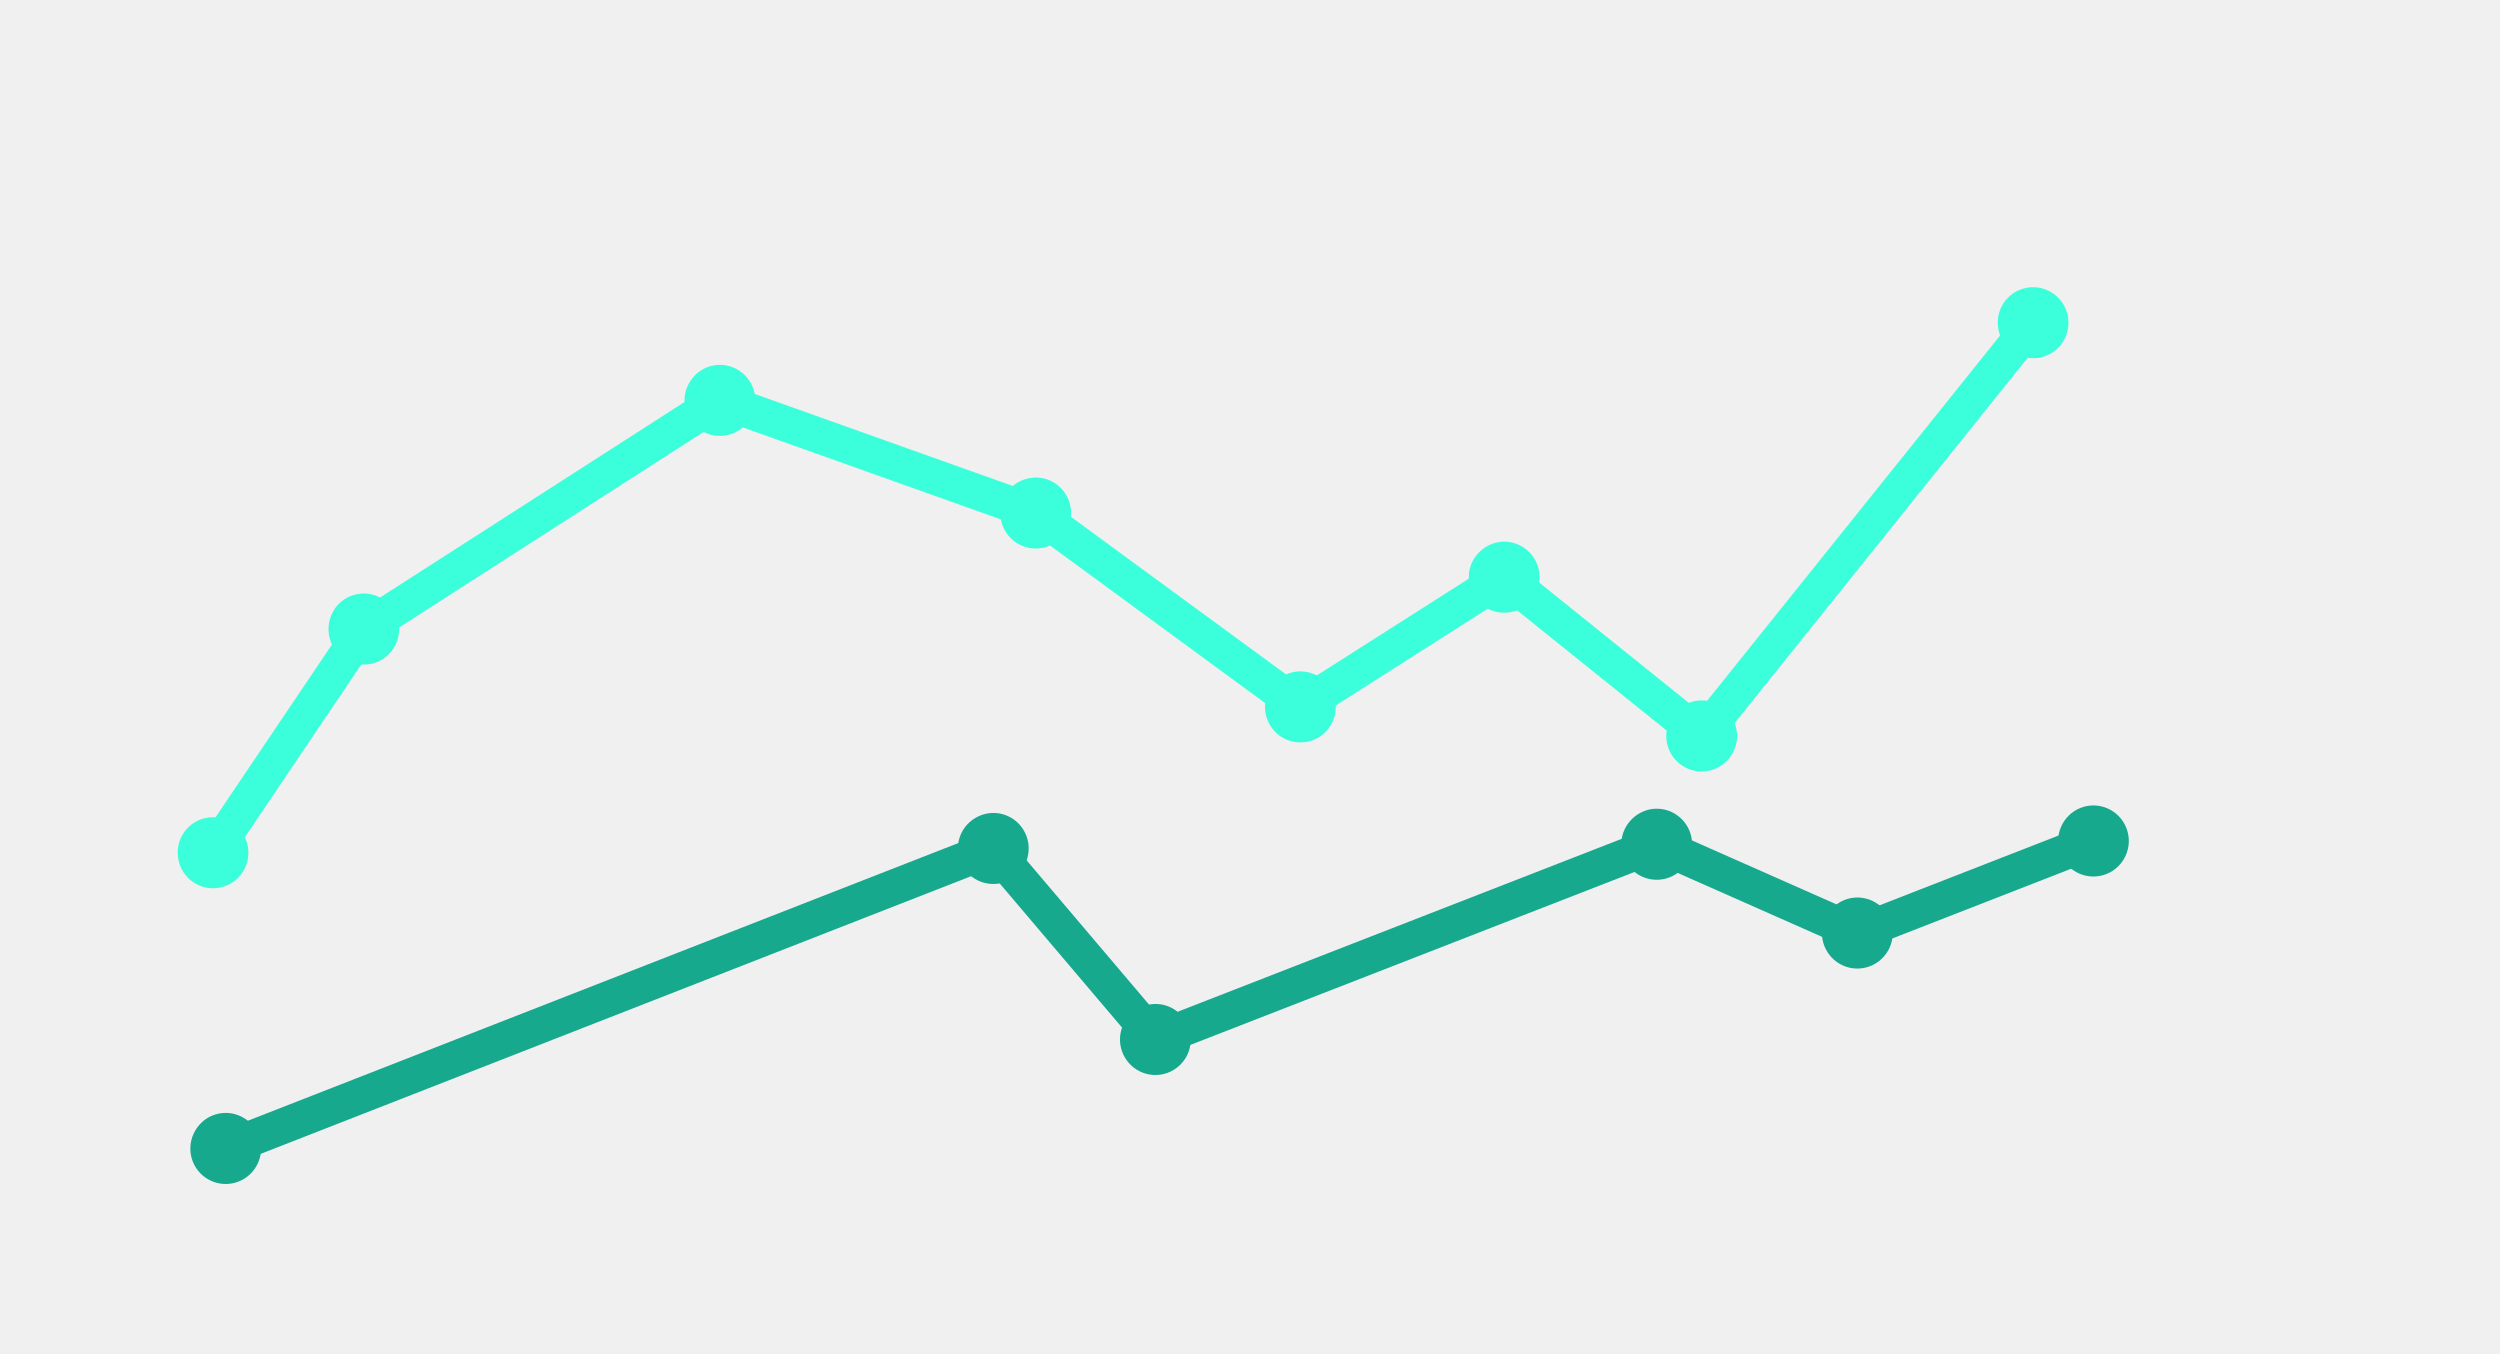
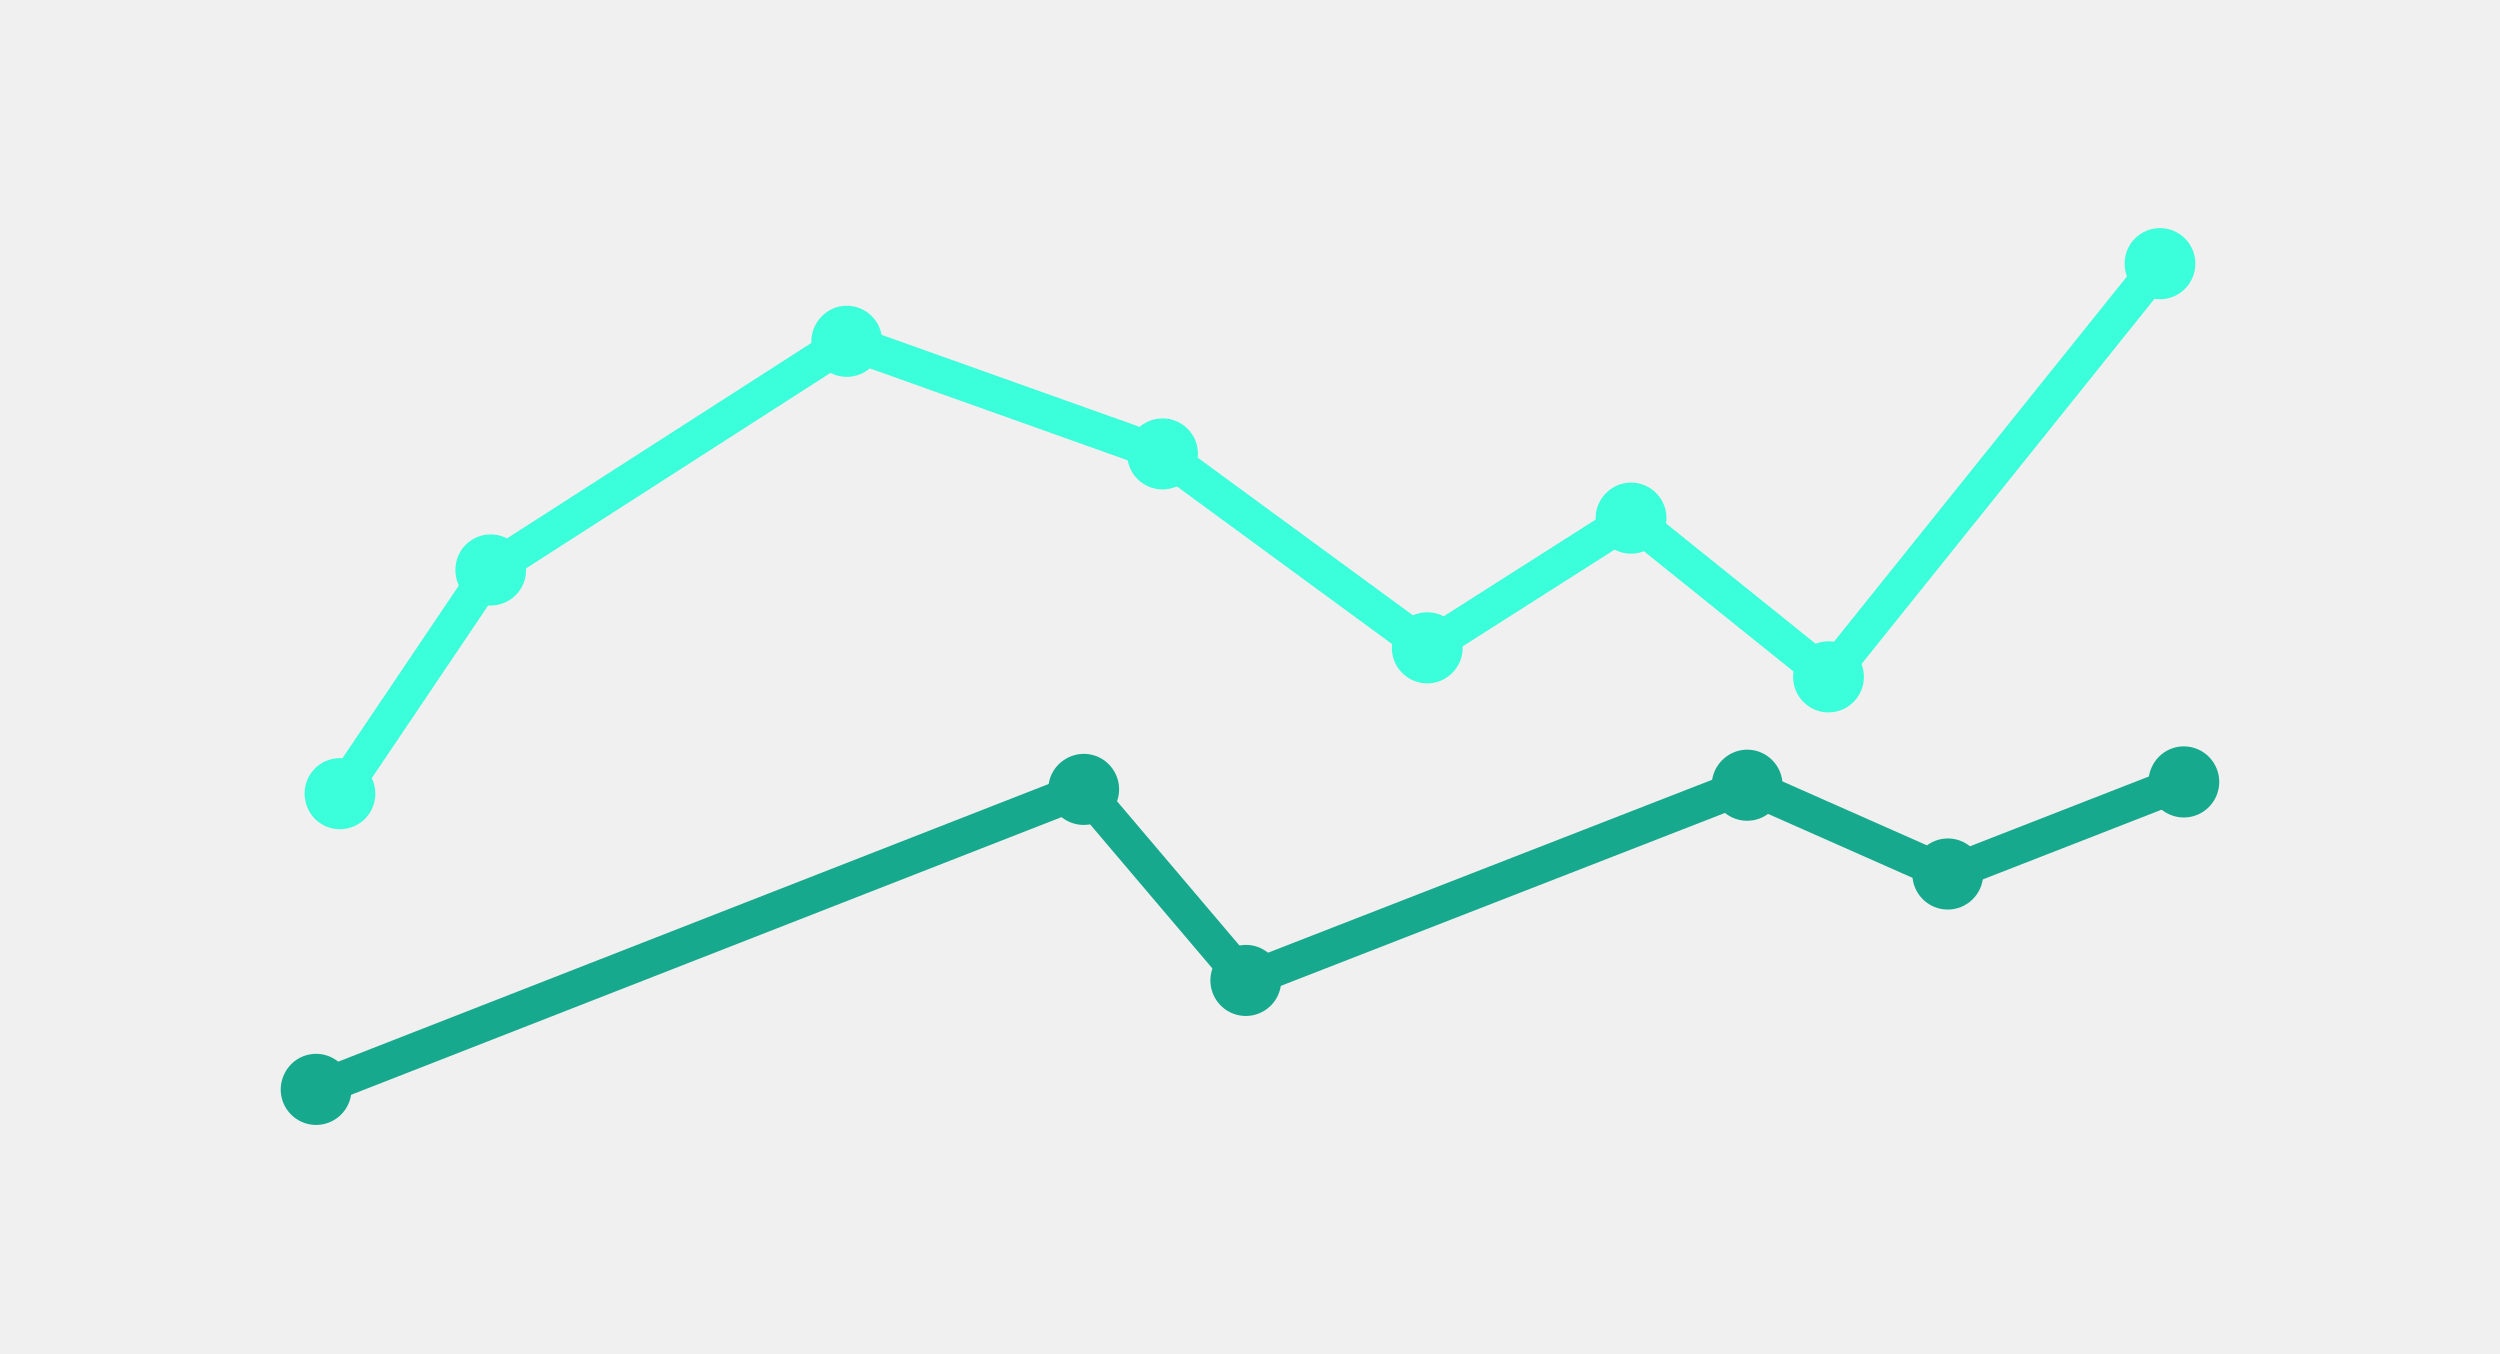
- <svg xmlns="http://www.w3.org/2000/svg" width="211.364" height="114.394" viewBox="0 0 55.923 30.267" version="1.1" id="svg1" xml:space="preserve">
+ <svg xmlns="http://www.w3.org/2000/svg" width="422.728" height="228.788" viewBox="0 0 111.847 60.533" version="1.1" id="svg1" xml:space="preserve">
  <defs id="defs1">
    <clipPath clipPathUnits="userSpaceOnUse" id="clipPath27">
      <ellipse style="opacity:0.383;fill:#ff00fc;fill-opacity:0.719;stroke:none;stroke-width:12.841" id="ellipse27" cx="-262.731" cy="147.373" rx="63.5" ry="63.5" />
    </clipPath>
    <marker style="overflow:visible" id="Dot" refX="0" refY="0" orient="auto" markerWidth="0.4" markerHeight="0.4" viewBox="0 0 1 1" preserveAspectRatio="xMidYMid" markerUnits="strokeWidth">
      <path transform="scale(0.5)" style="fill:context-stroke;fill-rule:evenodd;stroke:none" d="M 5,0 C 5,2.76 2.76,5 0,5 -2.76,5 -5,2.76 -5,0 c 0,-2.76 2.3,-5 5,-5 2.76,0 5,2.24 5,5 z" id="path17" />
    </marker>
  </defs>
  <g id="layer1" transform="translate(-141.961,-177.0543)">
    <g id="g12" transform="matrix(0.9962069,0,0,1,-5.300807,398.9417)">
-       <path style="fill:none;fill-opacity:1;stroke:#3bffda;stroke-width:0.795;stroke-dasharray:none;stroke-opacity:1;marker-start:url(#Dot);marker-mid:url(#Dot);marker-end:url(#Dot)" d="m 152.605,-202.812 3.386,-5.004 7.996,-5.115 7.091,2.519 5.944,4.338 4.576,-2.902 4.434,3.551 7.442,-9.243" id="path15" />
-       <path style="fill:none;fill-opacity:1;stroke:#16a98d;stroke-width:0.795;stroke-dasharray:none;stroke-opacity:1;marker-start:url(#Dot);marker-mid:url(#Dot);marker-end:url(#Dot)" d="m 152.89,-196.197 17.236,-6.711 3.64,4.273 11.257,-4.367 4.505,1.986 5.301,-2.059" id="path2" />
+       <path style="fill:none;fill-opacity:1;stroke:#3bffda;stroke-width:1.591;stroke-dasharray:none;stroke-opacity:1;marker-start:url(#Dot);marker-mid:url(#Dot);marker-end:url(#Dot)" d="m 163.088,-186.38 6.771,-10.008 15.991,-10.23 14.181,5.037 11.888,8.676 9.152,-5.803 8.868,7.102 14.885,-18.486" id="path15" />
+       <path style="fill:none;fill-opacity:1;stroke:#16a98d;stroke-width:1.591;stroke-dasharray:none;stroke-opacity:1;marker-start:url(#Dot);marker-mid:url(#Dot);marker-end:url(#Dot)" d="m 162.018,-173.15 34.472,-13.422 7.281,8.547 22.514,-8.733 9.01,3.972 10.601,-4.119" id="path2" />
    </g>
    <g id="g34" transform="translate(65.09839,1.289978)" style="stroke:#ffffff;stroke-opacity:1" />
  </g>
</svg>
